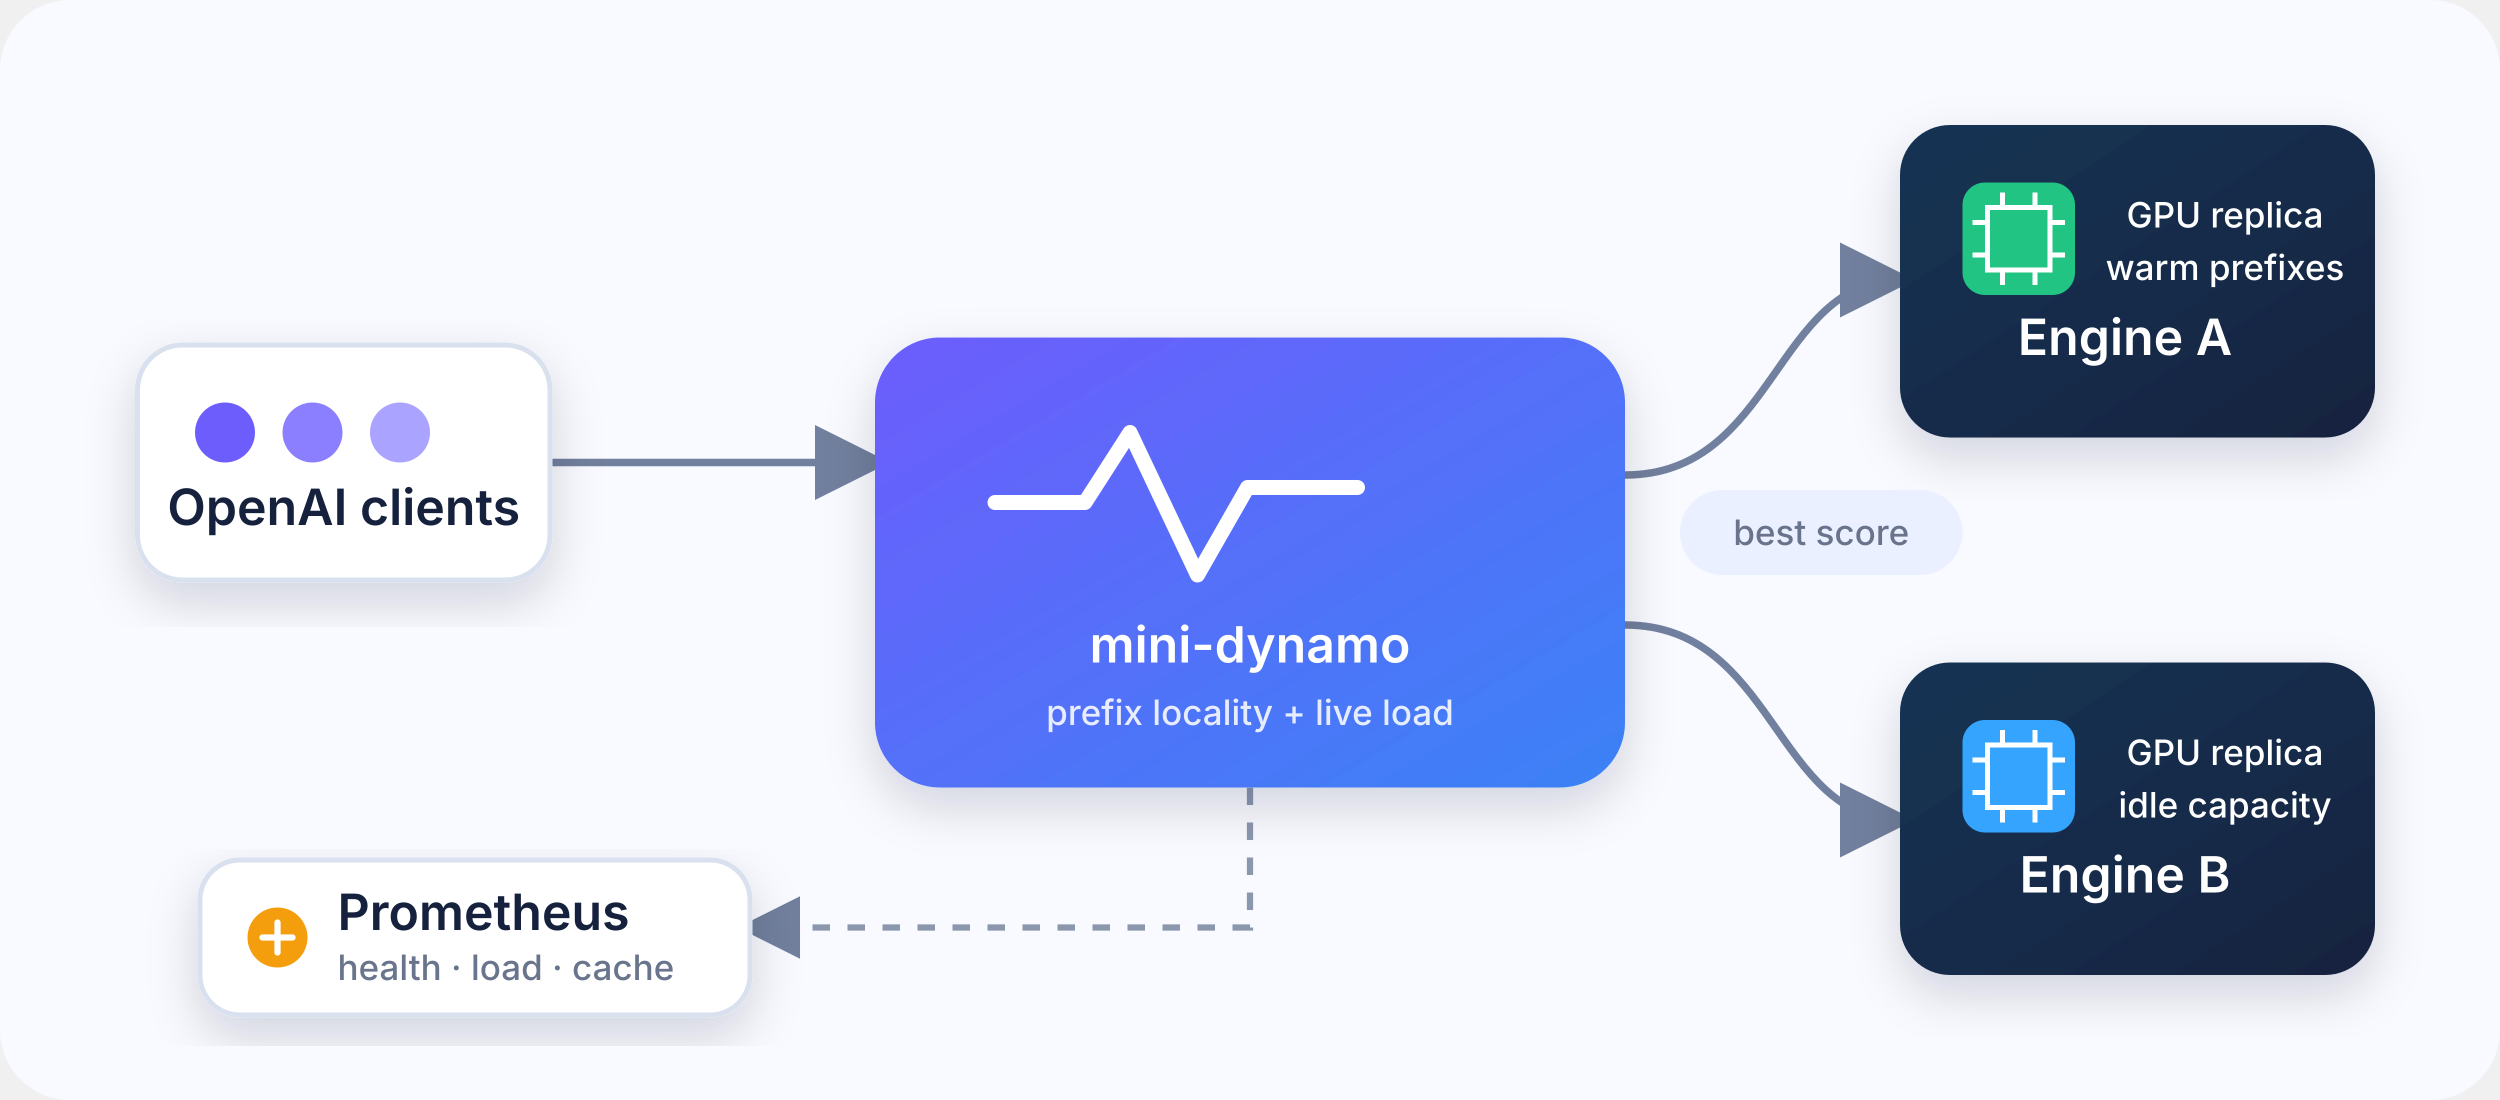
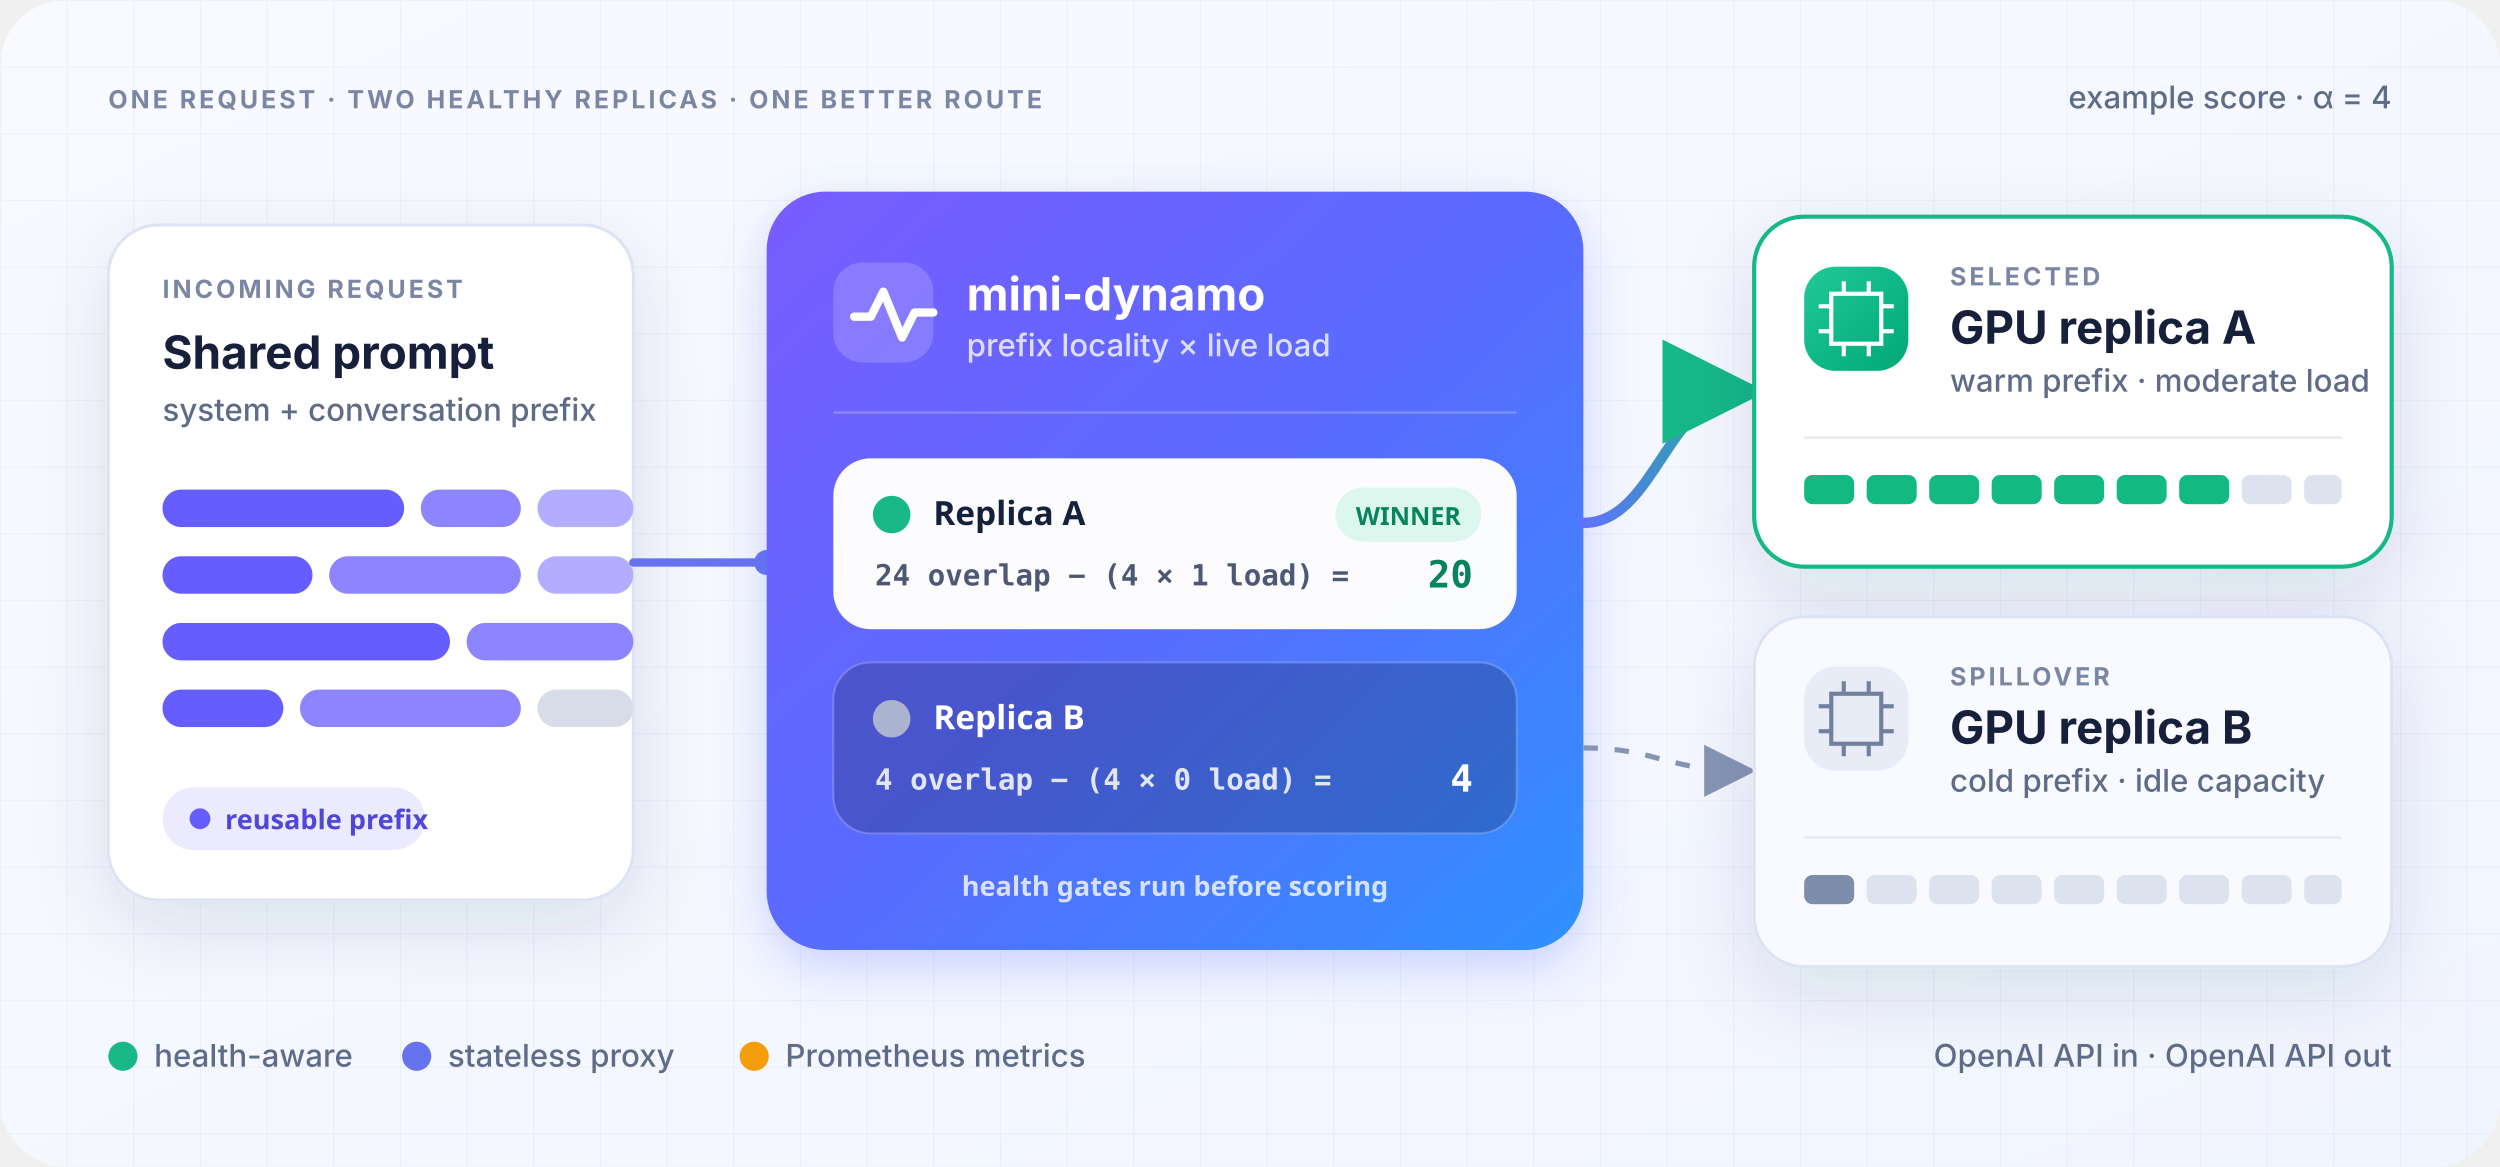
- <svg xmlns="http://www.w3.org/2000/svg" width="1000" height="440" viewBox="0 0 1000 440" role="img" aria-labelledby="title desc">
+ <svg xmlns="http://www.w3.org/2000/svg" width="1200" height="560" viewBox="0 0 1200 560" role="img" aria-labelledby="title desc">
  <defs>
-     <linearGradient id="router" x1="0" y1="0" x2="1" y2="1">
-       <stop offset="0" stop-color="#6d5dfc" />
-       <stop offset="1" stop-color="#3b82f6" />
+     <linearGradient id="panel" x1="0" y1="0" x2="1" y2="1">
+       <stop offset="0" stop-color="#f9faff" />
+       <stop offset="1" stop-color="#f1f5ff" />
    </linearGradient>
-     <linearGradient id="engine" x1="0" y1="0" x2="1" y2="1">
-       <stop offset="0" stop-color="#123454" />
-       <stop offset="1" stop-color="#16233f" />
+     <linearGradient id="brand" x1="0" y1="0" x2="1" y2="1">
+       <stop offset="0" stop-color="#795cff" />
+       <stop offset=".52" stop-color="#586cff" />
+       <stop offset="1" stop-color="#2f91ff" />
    </linearGradient>
-     <filter id="shadow" x="-20%" y="-20%" width="140%" height="140%">
-       <feDropShadow dx="0" dy="8" stdDeviation="10" flood-color="#071126" flood-opacity=".16" />
+     <linearGradient id="warm" x1="0" y1="0" x2="1" y2="1">
+       <stop offset="0" stop-color="#20c997" />
+       <stop offset="1" stop-color="#00a878" />
+     </linearGradient>
+     <linearGradient id="warmLine" x1="0" y1="0" x2="1" y2="0">
+       <stop offset="0" stop-color="#6170ff" />
+       <stop offset="1" stop-color="#16b887" />
+     </linearGradient>
+     <pattern id="grid" width="32" height="32" patternUnits="userSpaceOnUse">
+       <path d="M32 0H0v32" fill="none" stroke="#8ca0c8" stroke-opacity=".09" />
+     </pattern>
+     <filter id="softShadow" x="-20%" y="-25%" width="140%" height="160%">
+       <feDropShadow dx="0" dy="12" stdDeviation="18" flood-color="#26345c" flood-opacity=".12" />
    </filter>
-     <marker id="arrow" markerWidth="10" markerHeight="10" refX="8" refY="5" orient="auto" markerUnits="strokeWidth">
-       <path d="M0 0l10 5-10 5z" fill="#71809e" />
+     <filter id="brandGlow" x="-30%" y="-30%" width="160%" height="160%">
+       <feDropShadow dx="0" dy="8" stdDeviation="12" flood-color="#586cff" flood-opacity=".28" />
+     </filter>
+     <marker id="arrowWarm" markerWidth="10" markerHeight="10" refX="8" refY="5" orient="auto">
+       <path d="M0 0l10 5-10 5z" fill="#16b887" />
+     </marker>
+     <marker id="arrowMuted" markerWidth="10" markerHeight="10" refX="8" refY="5" orient="auto">
+       <path d="M0 0l10 5-10 5z" fill="#8795b5" />
    </marker>
    <style>
-       .label{font:600 20px ui-sans-serif,system-ui,-apple-system,"Segoe UI",sans-serif;fill:#13213c}
-       .small{font:500 14px ui-sans-serif,system-ui,-apple-system,"Segoe UI",sans-serif;fill:#69748c}
+       .title{font:700 22px ui-sans-serif,system-ui,-apple-system,"Segoe UI",sans-serif;fill:#17203a}
+       .body{font:500 15px ui-sans-serif,system-ui,-apple-system,"Segoe UI",sans-serif;fill:#5f6c88}
+       .tiny{font:700 12px ui-sans-serif,system-ui,-apple-system,"Segoe UI",sans-serif;letter-spacing:.12em;fill:#7a86a3}
+       .metric{font:650 14px ui-monospace,SFMono-Regular,Menlo,monospace;fill:#394562}
      .inverse{fill:#fff}
-       .line{fill:none;stroke:#71809e;stroke-width:3;marker-end:url(#arrow)}
-       .chip{fill:#eaf0ff}
+       .card{fill:#fff;stroke:#dce3f2;stroke-width:1.5}
+       .selected-card{stroke:#16b887;stroke-width:2}
+       .muted-card{fill:#f8faff;stroke:#dce3f2;stroke-width:1.5}
+       .divider{stroke:#e3e8f3}
+       .muted-line{fill:none;stroke:#8795b5;stroke-width:2.5;stroke-dasharray:7 8;marker-end:url(#arrowMuted)}
      @media (prefers-color-scheme:dark){
-         .canvas{fill:#0b1120}.label{fill:#edf2ff}.small{fill:#aab6ce}.client{fill:#151f35;stroke:#33405e}.chip{fill:#182845}.metrics{fill:#121d32;stroke:#33405e}
+         .panel{fill:#0a1020}.grid{opacity:.48}.title{fill:#f4f7ff}.body{fill:#a8b4cf}.tiny{fill:#8492b1}.metric{fill:#d4dcf1}
+         .card{fill:#111a2e;stroke:#283654}.selected-card{stroke:#19c995}.muted-card{fill:#0e1729;stroke:#26334f}.divider{stroke:#273550}
      }
    </style>
  </defs>
-   <rect class="canvas" width="1000" height="440" rx="28" fill="#f8faff" />
-   <path class="line" d="M220 185H350" />
-   <path class="line" d="M650 190C710 190 710 112 760 112" />
-   <path class="line" d="M650 250C710 250 710 328 760 328" />
-   <path d="M500 315v56H300" fill="none" stroke="#8b97ad" stroke-width="2.5" stroke-dasharray="7 7" marker-end="url(#arrow)" />
-   <g filter="url(#shadow)">
-     <rect class="client" x="55" y="138" width="165" height="94" rx="18" fill="#fff" stroke="#d9e1ef" stroke-width="2" />
-     <circle cx="90" cy="173" r="12" fill="#6d5dfc" />
-     <circle cx="125" cy="173" r="12" fill="#8b7fff" />
-     <circle cx="160" cy="173" r="12" fill="#aaa3ff" />
-     <text class="label" x="137.5" y="210" text-anchor="middle">OpenAI clients</text>
+   <rect class="panel" width="1200" height="560" rx="32" fill="url(#panel)" />
+   <rect class="grid" width="1200" height="560" rx="32" fill="url(#grid)" />
+   <text class="tiny" x="52" y="52">ONE REQUEST · TWO HEALTHY REPLICAS · ONE BETTER ROUTE</text>
+   <text class="body" x="1148" y="52" text-anchor="end">example score · α = 4</text>
+   <g filter="url(#softShadow)">
+     <rect class="card" x="52" y="108" width="252" height="324" rx="24" />
  </g>
-   <g filter="url(#shadow)">
-     <rect x="350" y="135" width="300" height="180" rx="26" fill="url(#router)" />
-     <path d="M398 201h36l18-28 27 57 20-35h44" fill="none" stroke="#fff" stroke-width="6" stroke-linecap="round" stroke-linejoin="round" />
-     <text class="label inverse" x="500" y="265" text-anchor="middle" font-size="25">mini-dynamo</text>
-     <text class="small inverse" x="500" y="290" text-anchor="middle" opacity=".86">prefix locality + live load</text>
+   <text class="tiny" x="78" y="143">INCOMING REQUEST</text>
+   <text class="title" x="78" y="177">Shared prompt</text>
+   <text class="body" x="78" y="202">system + conversation prefix</text>
+   <g transform="translate(78 235)">
+     <rect width="116" height="18" rx="9" fill="#665dff" />
+     <rect x="124" width="48" height="18" rx="9" fill="#8d85ff" />
+     <rect x="180" width="46" height="18" rx="9" fill="#b2adff" />
+     <rect y="32" width="72" height="18" rx="9" fill="#665dff" />
+     <rect x="80" y="32" width="92" height="18" rx="9" fill="#8d85ff" />
+     <rect x="180" y="32" width="46" height="18" rx="9" fill="#b2adff" />
+     <rect y="64" width="138" height="18" rx="9" fill="#665dff" />
+     <rect x="146" y="64" width="80" height="18" rx="9" fill="#8d85ff" />
+     <rect y="96" width="58" height="18" rx="9" fill="#665dff" />
+     <rect x="66" y="96" width="106" height="18" rx="9" fill="#8d85ff" />
+     <rect x="180" y="96" width="46" height="18" rx="9" fill="#d8dcE8" />
  </g>
-   <g filter="url(#shadow)">
-     <rect x="760" y="50" width="190" height="125" rx="20" fill="url(#engine)" />
-     <rect x="785" y="73" width="45" height="45" rx="9" fill="#23c483" />
-     <path d="M795 83h25v25h-25zM801 77v6m13-6v6m-13 25v6m13-6v6m-25-25h6m-6 13h6m25-13h6m-6 13h6" fill="none" stroke="#fff" stroke-width="2" />
-     <text class="label inverse" x="850" y="142" text-anchor="middle">Engine A</text>
-     <text class="small inverse" x="890" y="91" text-anchor="middle">GPU replica</text>
-     <text class="small inverse" x="890" y="112" text-anchor="middle">warm prefixes</text>
+   <rect x="78" y="378" width="126" height="30" rx="15" fill="#eceaff" />
+   <circle cx="96" cy="393" r="5" fill="#665dff" />
+   <text x="108" y="398" style="font:650 13px ui-sans-serif,system-ui,sans-serif;fill:#5047d8">reusable prefix</text>
+   <path d="M304 270C335 270 338 270 366 270" fill="none" stroke="#6573ef" stroke-width="4" stroke-linecap="round" />
+   <circle cx="368" cy="270" r="6" fill="#6573ef" />
+   <g filter="url(#brandGlow)">
+     <rect x="368" y="92" width="392" height="364" rx="28" fill="url(#brand)" />
  </g>
-   <g filter="url(#shadow)">
-     <rect x="760" y="265" width="190" height="125" rx="20" fill="url(#engine)" />
-     <rect x="785" y="288" width="45" height="45" rx="9" fill="#36a4ff" />
-     <path d="M795 298h25v25h-25zM801 292v6m13-6v6m-13 25v6m13-6v6m-25-25h6m-6 13h6m25-13h6m-6 13h6" fill="none" stroke="#fff" stroke-width="2" />
-     <text class="label inverse" x="850" y="357" text-anchor="middle">Engine B</text>
-     <text class="small inverse" x="890" y="306" text-anchor="middle">GPU replica</text>
-     <text class="small inverse" x="890" y="327" text-anchor="middle">idle capacity</text>
+   <g transform="translate(400 126)">
+     <rect width="48" height="48" rx="14" fill="#fff" fill-opacity=".17" />
+     <path d="M10 26h8l6-12 9 22 6-12h9" fill="none" stroke="#fff" stroke-width="4" stroke-linecap="round" stroke-linejoin="round" />
+     <text class="title inverse" x="64" y="23" font-size="24">mini-dynamo</text>
+     <text class="body inverse" x="64" y="45" opacity=".78">prefix locality × live load</text>
  </g>
-   <g filter="url(#shadow)">
-     <rect class="metrics" x="80" y="344" width="220" height="62" rx="16" fill="#fff" stroke="#d9e1ef" stroke-width="2" />
-     <circle cx="111" cy="375" r="12" fill="#f59e0b" />
-     <path d="M105 375h12M111 369v12" stroke="#fff" stroke-width="2.5" stroke-linecap="round" />
-     <text class="label" x="135" y="372">Prometheus</text>
-     <text class="small" x="135" y="392">health · load · cache</text>
+   <line x1="400" y1="198" x2="728" y2="198" stroke="#fff" stroke-opacity=".25" />
+   <g transform="translate(400 220)">
+     <rect width="328" height="82" rx="18" fill="#fff" fill-opacity=".98" />
+     <circle cx="28" cy="27" r="9" fill="#18b887" />
+     <text x="48" y="32" style="font:750 16px ui-sans-serif,system-ui,sans-serif;fill:#15203a">Replica A</text>
+     <rect x="241" y="14" width="70" height="26" rx="13" fill="#dcf8ee" />
+     <text x="276" y="32" text-anchor="middle" style="font:750 12px ui-sans-serif,system-ui,sans-serif;fill:#07845e">WINNER</text>
+     <text x="20" y="61" style="font:650 14px ui-monospace,SFMono-Regular,Menlo,monospace;fill:#4d5974">24 overlap − (4 × 1 load) =</text>
+     <text x="307" y="62" text-anchor="end" style="font:800 18px ui-monospace,SFMono-Regular,Menlo,monospace;fill:#07845e">20</text>
  </g>
-   <g>
-     <rect class="chip" x="672" y="196" width="113" height="34" rx="17" />
-     <text class="small" x="728.5" y="218" text-anchor="middle">best score</text>
+   <g transform="translate(400 318)">
+     <rect width="328" height="82" rx="18" fill="#17224a" fill-opacity=".28" stroke="#fff" stroke-opacity=".2" />
+     <circle cx="28" cy="27" r="9" fill="#aab4d0" />
+     <text x="48" y="32" style="font:700 16px ui-sans-serif,system-ui,sans-serif;fill:#fff">Replica B</text>
+     <text x="20" y="61" style="font:600 14px ui-monospace,SFMono-Regular,Menlo,monospace;fill:#e1e6f6">4 overlap − (4 × 0 load) =</text>
+     <text x="307" y="62" text-anchor="end" style="font:750 18px ui-monospace,SFMono-Regular,Menlo,monospace;fill:#fff">4</text>
+   </g>
+   <text x="564" y="430" text-anchor="middle" style="font:650 13px ui-sans-serif,system-ui,sans-serif;fill:#fff;opacity:.78">health gates run before scoring</text>
+   <path d="M760 251C795 251 800 188 838 188" fill="none" stroke="url(#warmLine)" stroke-width="5" stroke-linecap="round" marker-end="url(#arrowWarm)" />
+   <path class="muted-line" d="M760 359C795 359 800 370 838 370" />
+   <g filter="url(#softShadow)">
+     <rect class="card selected-card" x="842" y="104" width="306" height="168" rx="24" />
+   </g>
+   <rect x="866" y="128" width="50" height="50" rx="15" fill="url(#warm)" />
+   <path d="M879 141h24v24h-24zM885 135v6m12-6v6m-12 24v6m12-6v6m-24-24h6m-6 12h6m24-12h6m-6 12h6" fill="none" stroke="#fff" stroke-width="2" />
+   <text class="tiny" x="936" y="137" fill="#07845e">SELECTED</text>
+   <text class="title" x="936" y="165">GPU replica A</text>
+   <text class="body" x="936" y="188">warm prefix · moderate load</text>
+   <line class="divider" x1="866" y1="210" x2="1124" y2="210" />
+   <g transform="translate(866 228)">
+     <rect width="24" height="14" rx="4" fill="#12b981" />
+     <rect x="30" width="24" height="14" rx="4" fill="#12b981" />
+     <rect x="60" width="24" height="14" rx="4" fill="#12b981" />
+     <rect x="90" width="24" height="14" rx="4" fill="#12b981" />
+     <rect x="120" width="24" height="14" rx="4" fill="#12b981" />
+     <rect x="150" width="24" height="14" rx="4" fill="#12b981" />
+     <rect x="180" width="24" height="14" rx="4" fill="#12b981" />
+     <rect x="210" width="24" height="14" rx="4" fill="#dce3ef" />
+     <rect x="240" width="18" height="14" rx="4" fill="#dce3ef" />
+   </g>
+   <g filter="url(#softShadow)">
+     <rect class="muted-card" x="842" y="296" width="306" height="168" rx="24" />
+   </g>
+   <rect x="866" y="320" width="50" height="50" rx="15" fill="#e7ecf7" />
+   <path d="M879 333h24v24h-24zM885 327v6m12-6v6m-12 24v6m12-6v6m-24-24h6m-6 12h6m24-12h6m-6 12h6" fill="none" stroke="#71809f" stroke-width="2" />
+   <text class="tiny" x="936" y="329">SPILLOVER</text>
+   <text class="title" x="936" y="357">GPU replica B</text>
+   <text class="body" x="936" y="380">cold prefix · idle capacity</text>
+   <line class="divider" x1="866" y1="402" x2="1124" y2="402" />
+   <g transform="translate(866 420)">
+     <rect width="24" height="14" rx="4" fill="#7e8daa" />
+     <rect x="30" width="24" height="14" rx="4" fill="#dce3ef" />
+     <rect x="60" width="24" height="14" rx="4" fill="#dce3ef" />
+     <rect x="90" width="24" height="14" rx="4" fill="#dce3ef" />
+     <rect x="120" width="24" height="14" rx="4" fill="#dce3ef" />
+     <rect x="150" width="24" height="14" rx="4" fill="#dce3ef" />
+     <rect x="180" width="24" height="14" rx="4" fill="#dce3ef" />
+     <rect x="210" width="24" height="14" rx="4" fill="#dce3ef" />
+     <rect x="240" width="18" height="14" rx="4" fill="#dce3ef" />
+   </g>
+   <g transform="translate(52 500)">
+     <circle cx="7" cy="7" r="7" fill="#18b887" />
+     <text class="body" x="22" y="12">health-aware</text>
+     <circle cx="148" cy="7" r="7" fill="#6573ef" />
+     <text class="body" x="163" y="12">stateless proxy</text>
+     <circle cx="310" cy="7" r="7" fill="#f59e0b" />
+     <text class="body" x="325" y="12">Prometheus metrics</text>
+     <text class="body" x="1096" y="12" text-anchor="end">OpenAI API in · OpenAI API out</text>
  </g>
</svg>
